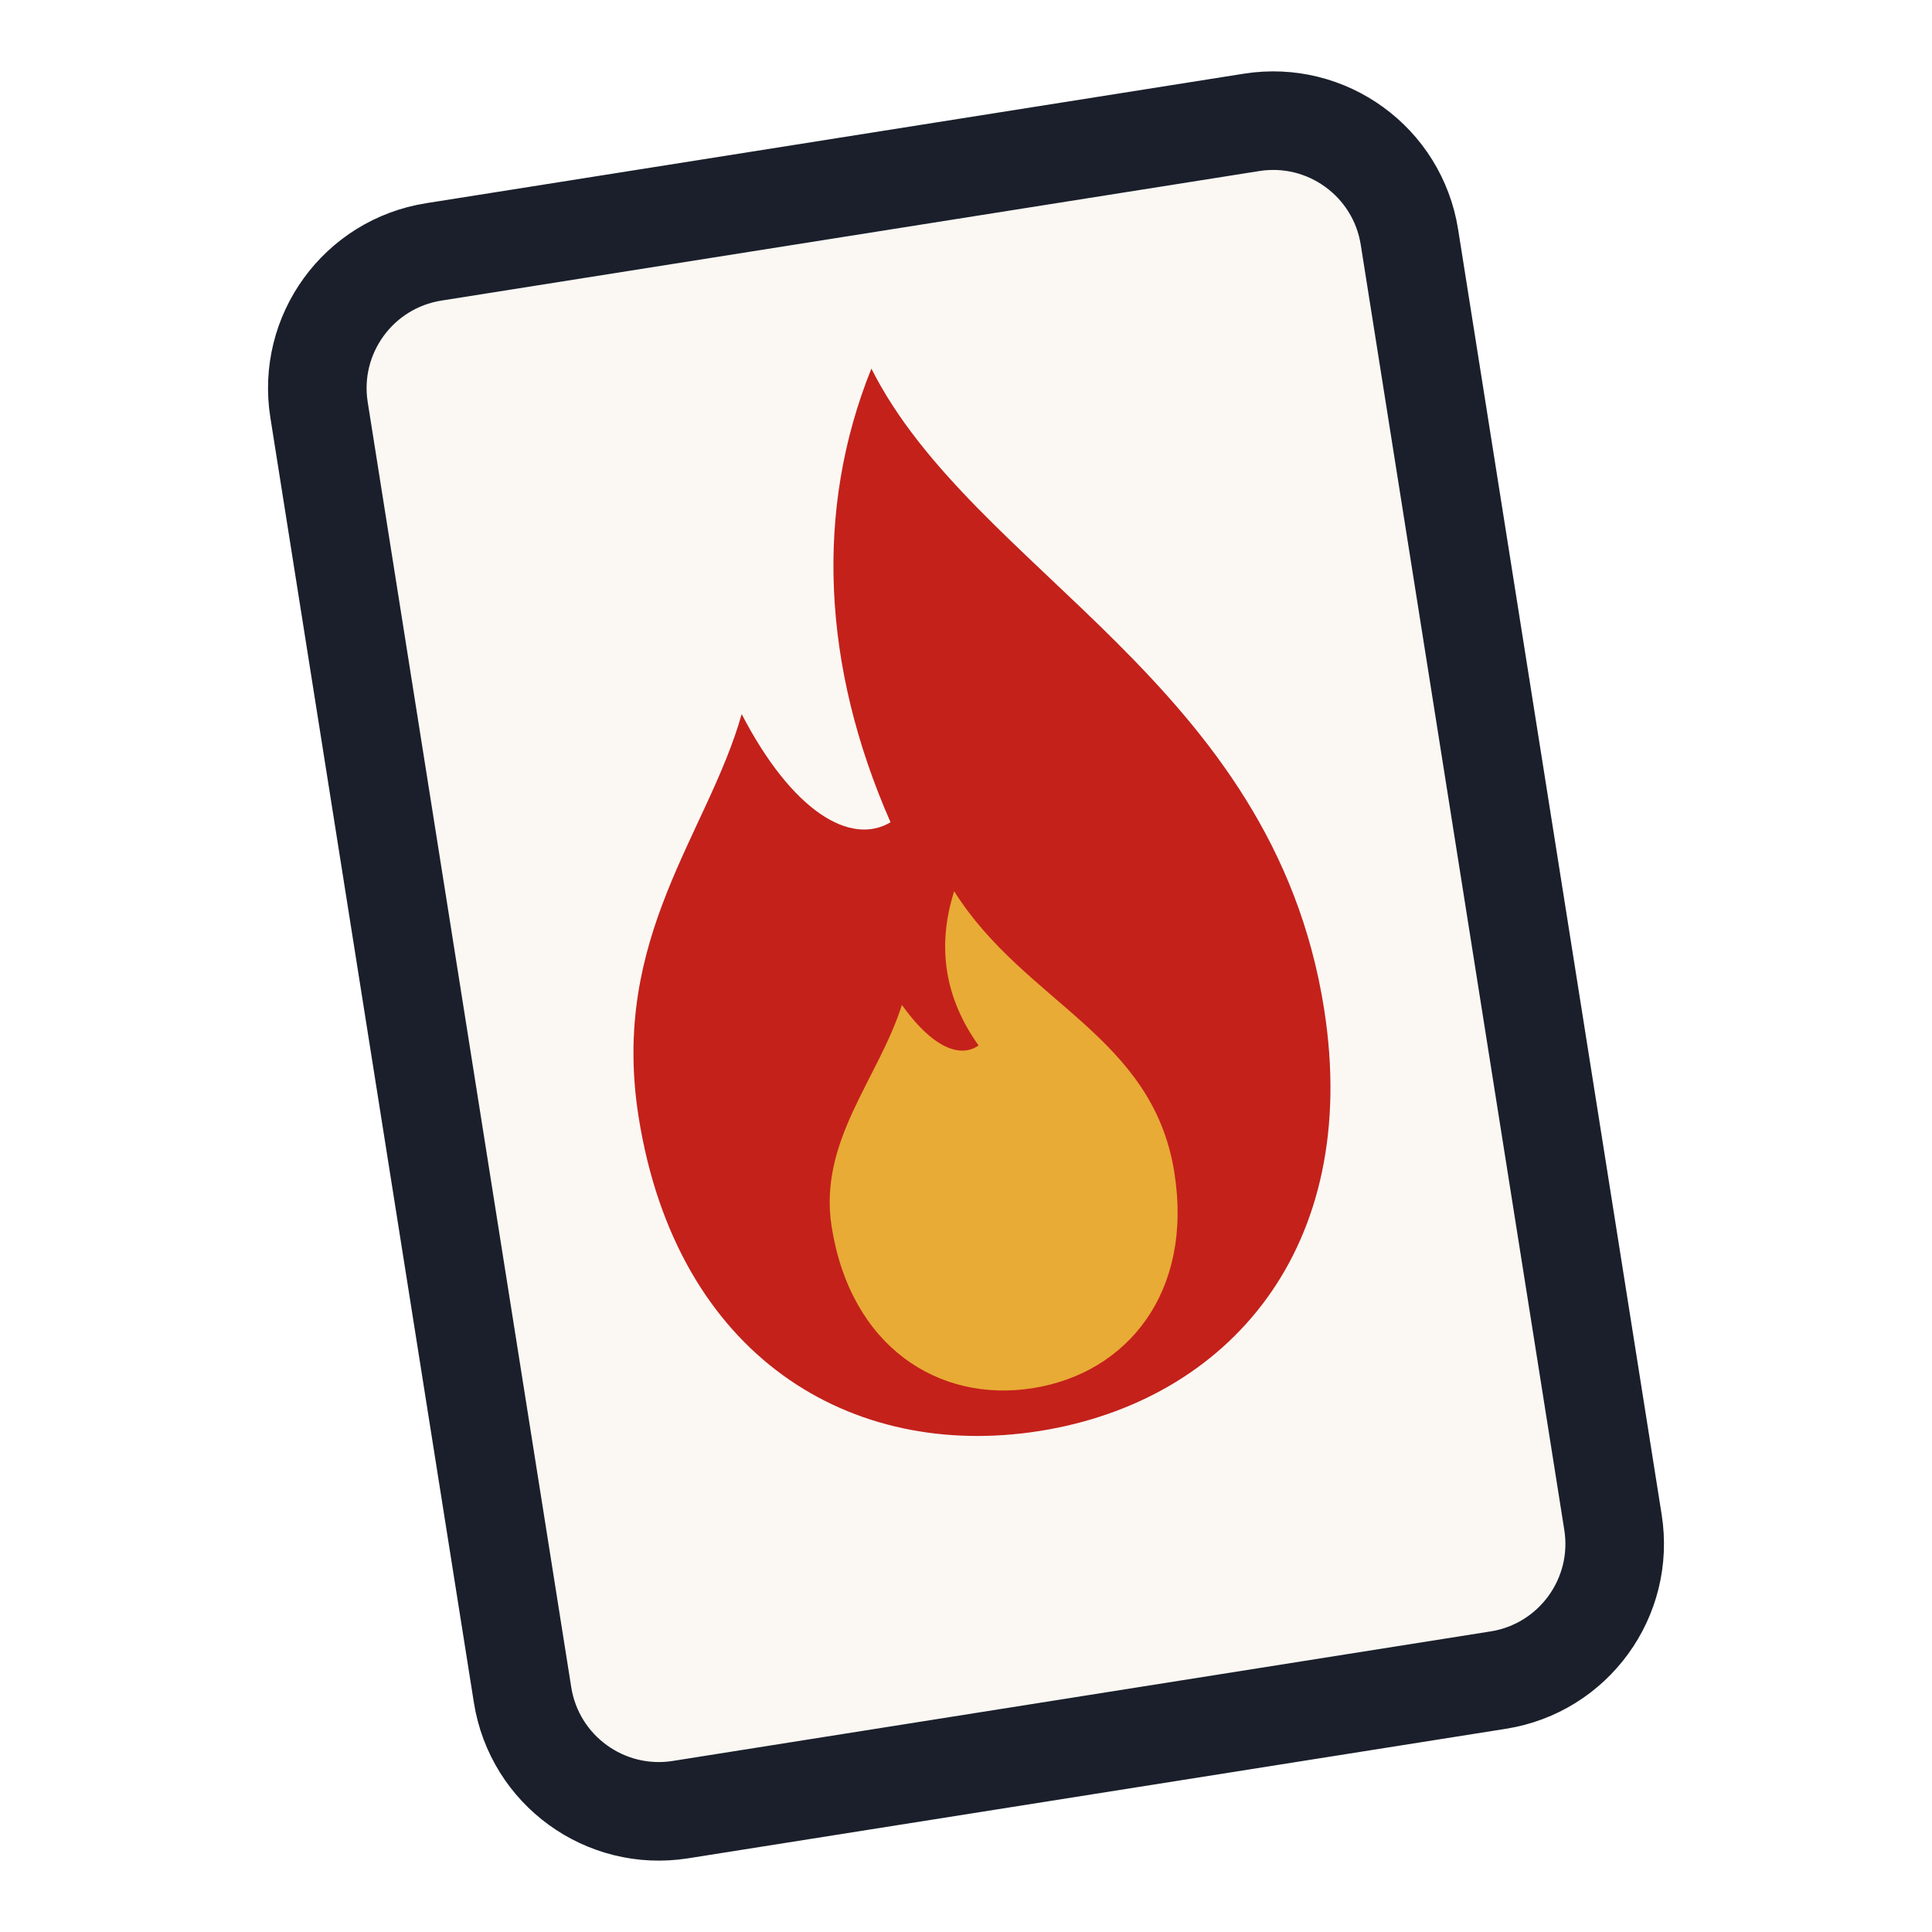
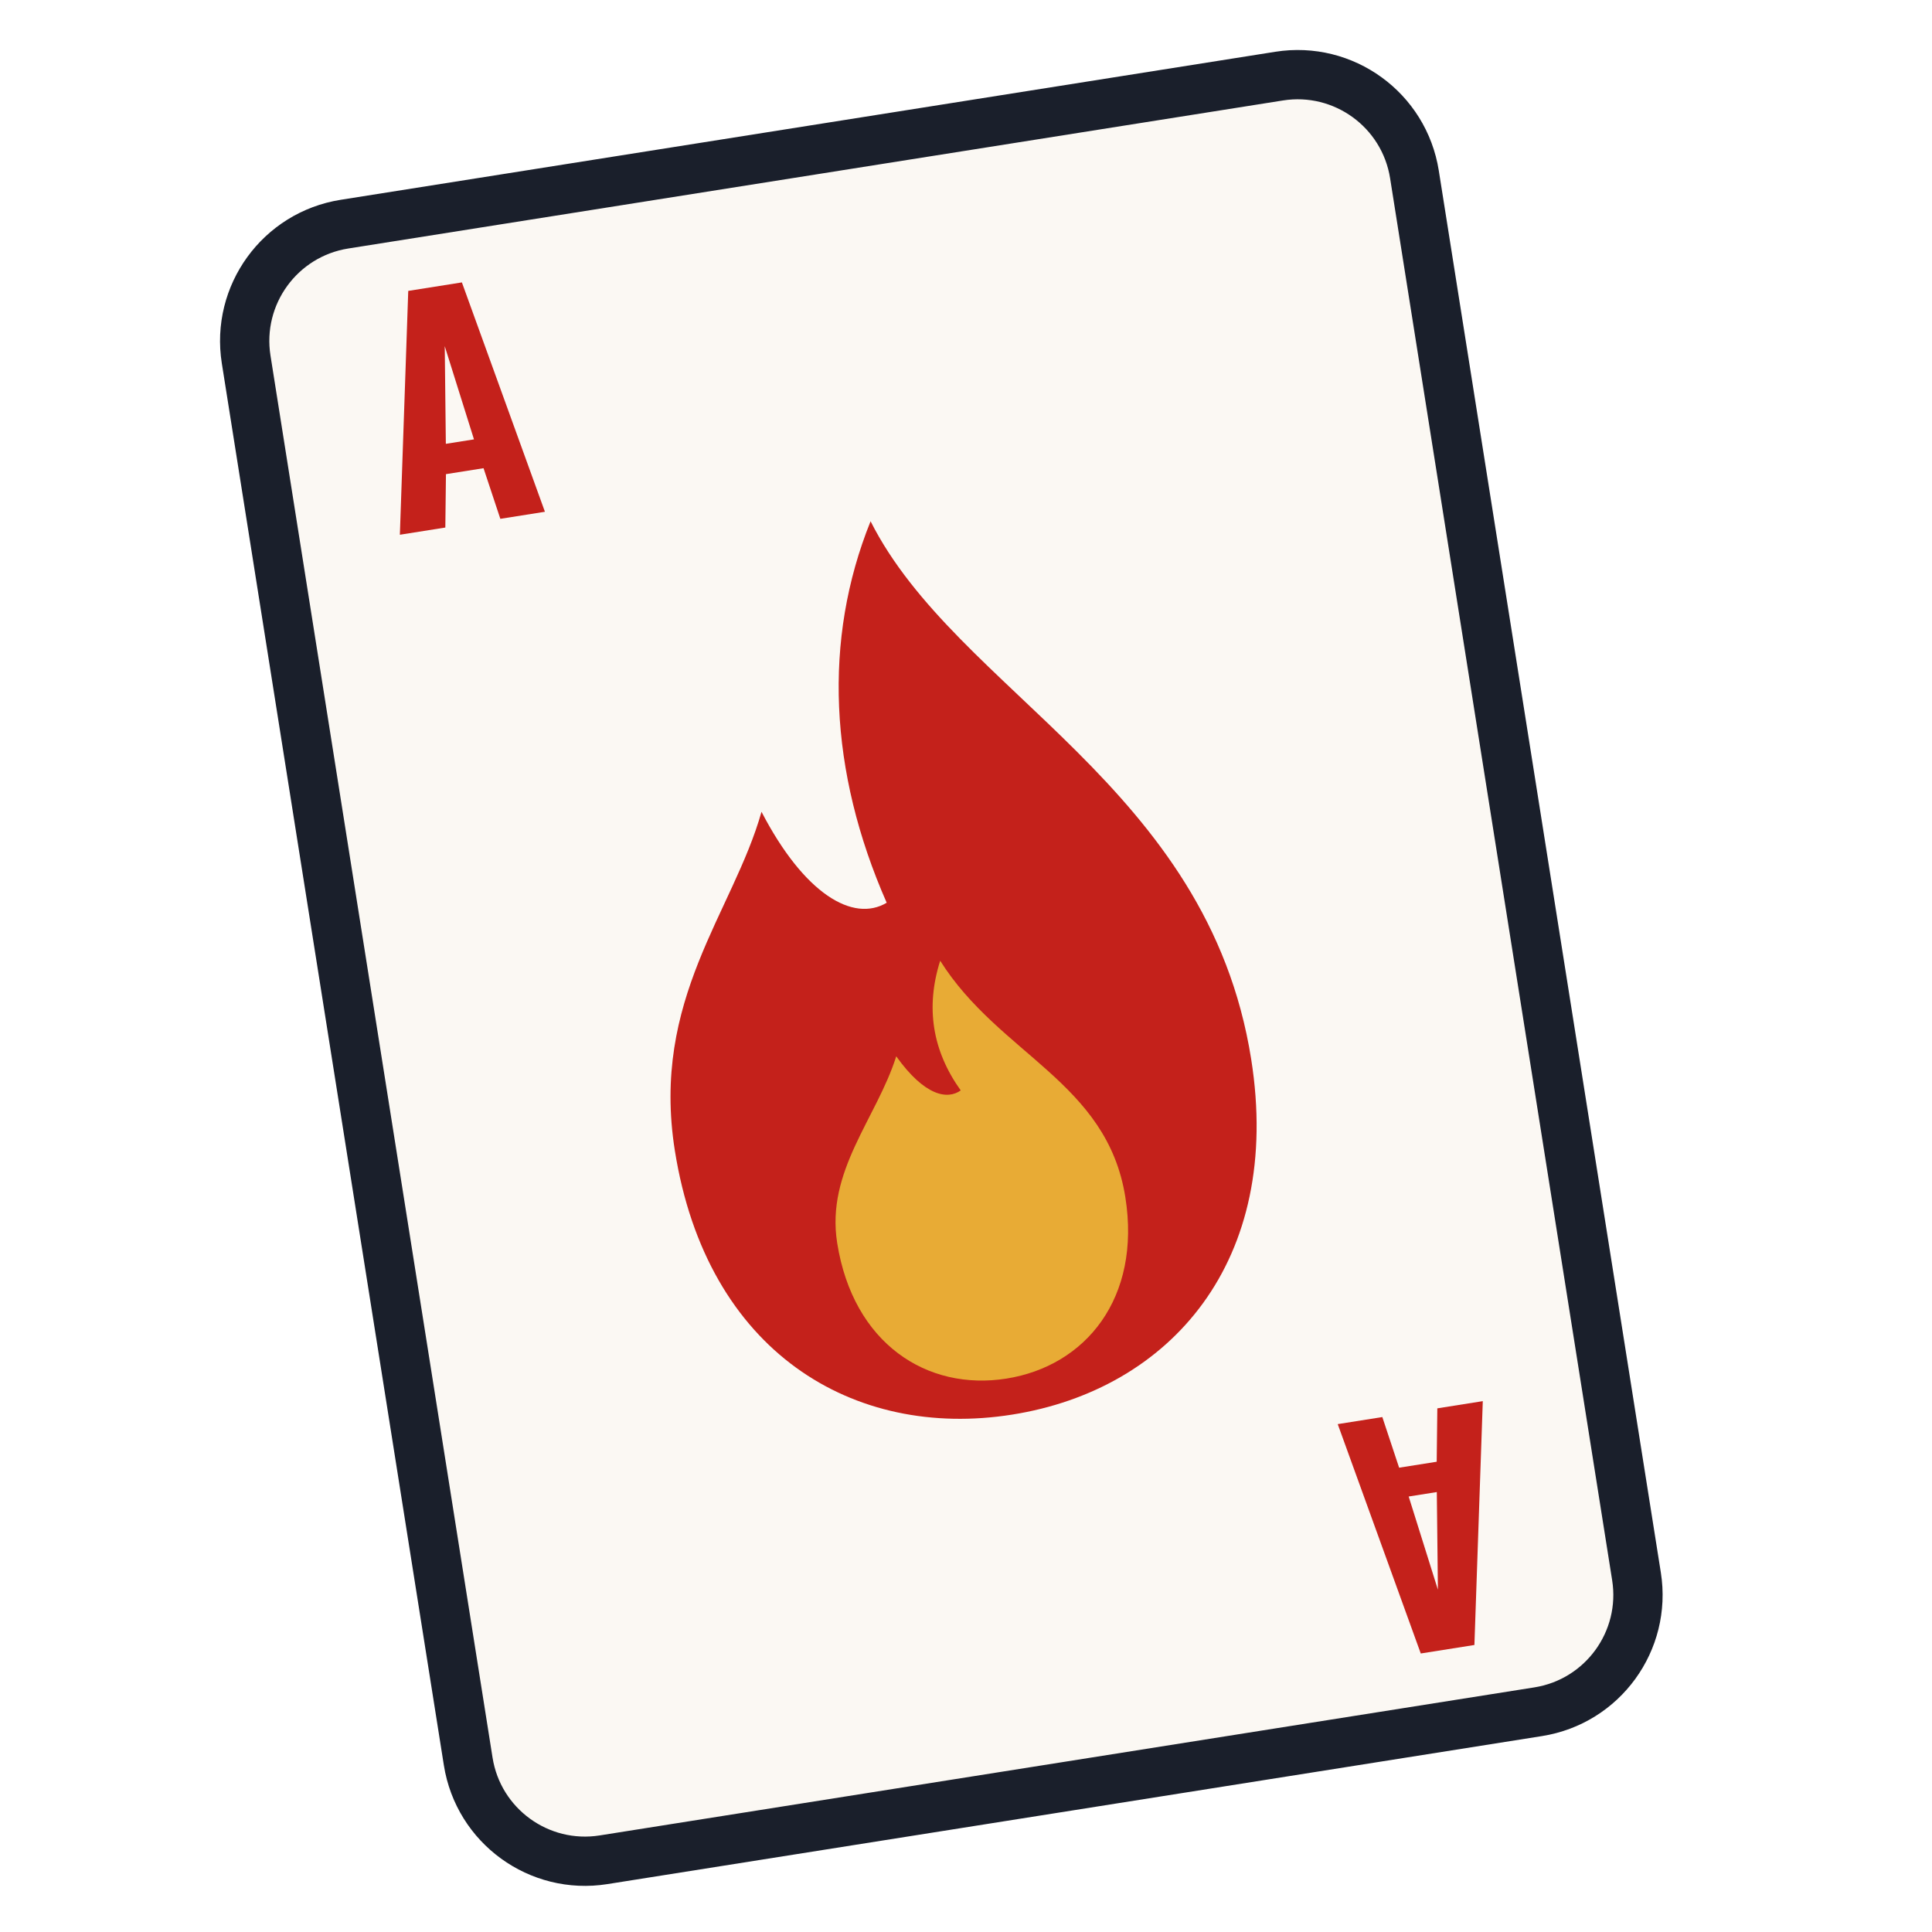
<svg xmlns="http://www.w3.org/2000/svg" viewBox="102 6 196 196" width="64" height="64" role="img" aria-label="Red Ass">
-   <g transform="rotate(-9 200 104)">
-     <rect x="144" y="24" width="112" height="160" rx="14" fill="#fbf8f3" stroke="#1a1f2b" stroke-width="10" />
-     <g transform="translate(156 40) scale(.88)">
+   <g transform="rotate(-9 200 120)">
+     <rect x="140" y="20" width="120" height="168" rx="12" fill="#fbf8f3" stroke="#1a1f2b" stroke-width="5" />
+     <path fill="#c4211b" d="M152.62 52 157.33 27.7H162.84L167.52 52H162.94L162.06 46.66H158.2L157.29 52ZM158.67 43.62H161.56L160.11 33.82Z" />
+     <path fill="#c4211b" transform="rotate(180 200 104)" d="M152.62 52 157.33 27.7H162.84L167.52 52H162.94L162.06 46.66H158.2L157.29 52ZM158.67 43.62H161.56L160.11 33.82Z" />
+     <g transform="translate(163.00 55.90) scale(0.74)">
      <path fill="#c4211b" d="M50 3C58 28 90 46 90 84C90 112 72 127 50 127C28 127 10 112 10 84C10 63 23 53 29 40C33 52 39 57 44 55C39 36 41 18 50 3Z" />
      <path fill="#e8ab35" d="M50 64C56 78 70 84 70 100C70 114 61 122 50 122C39 122 30 114 30 100C30 90 38 84 42 76C45 82 48 83 50 82C47 76 47 70 50 64Z" />
    </g>
  </g>
</svg>
